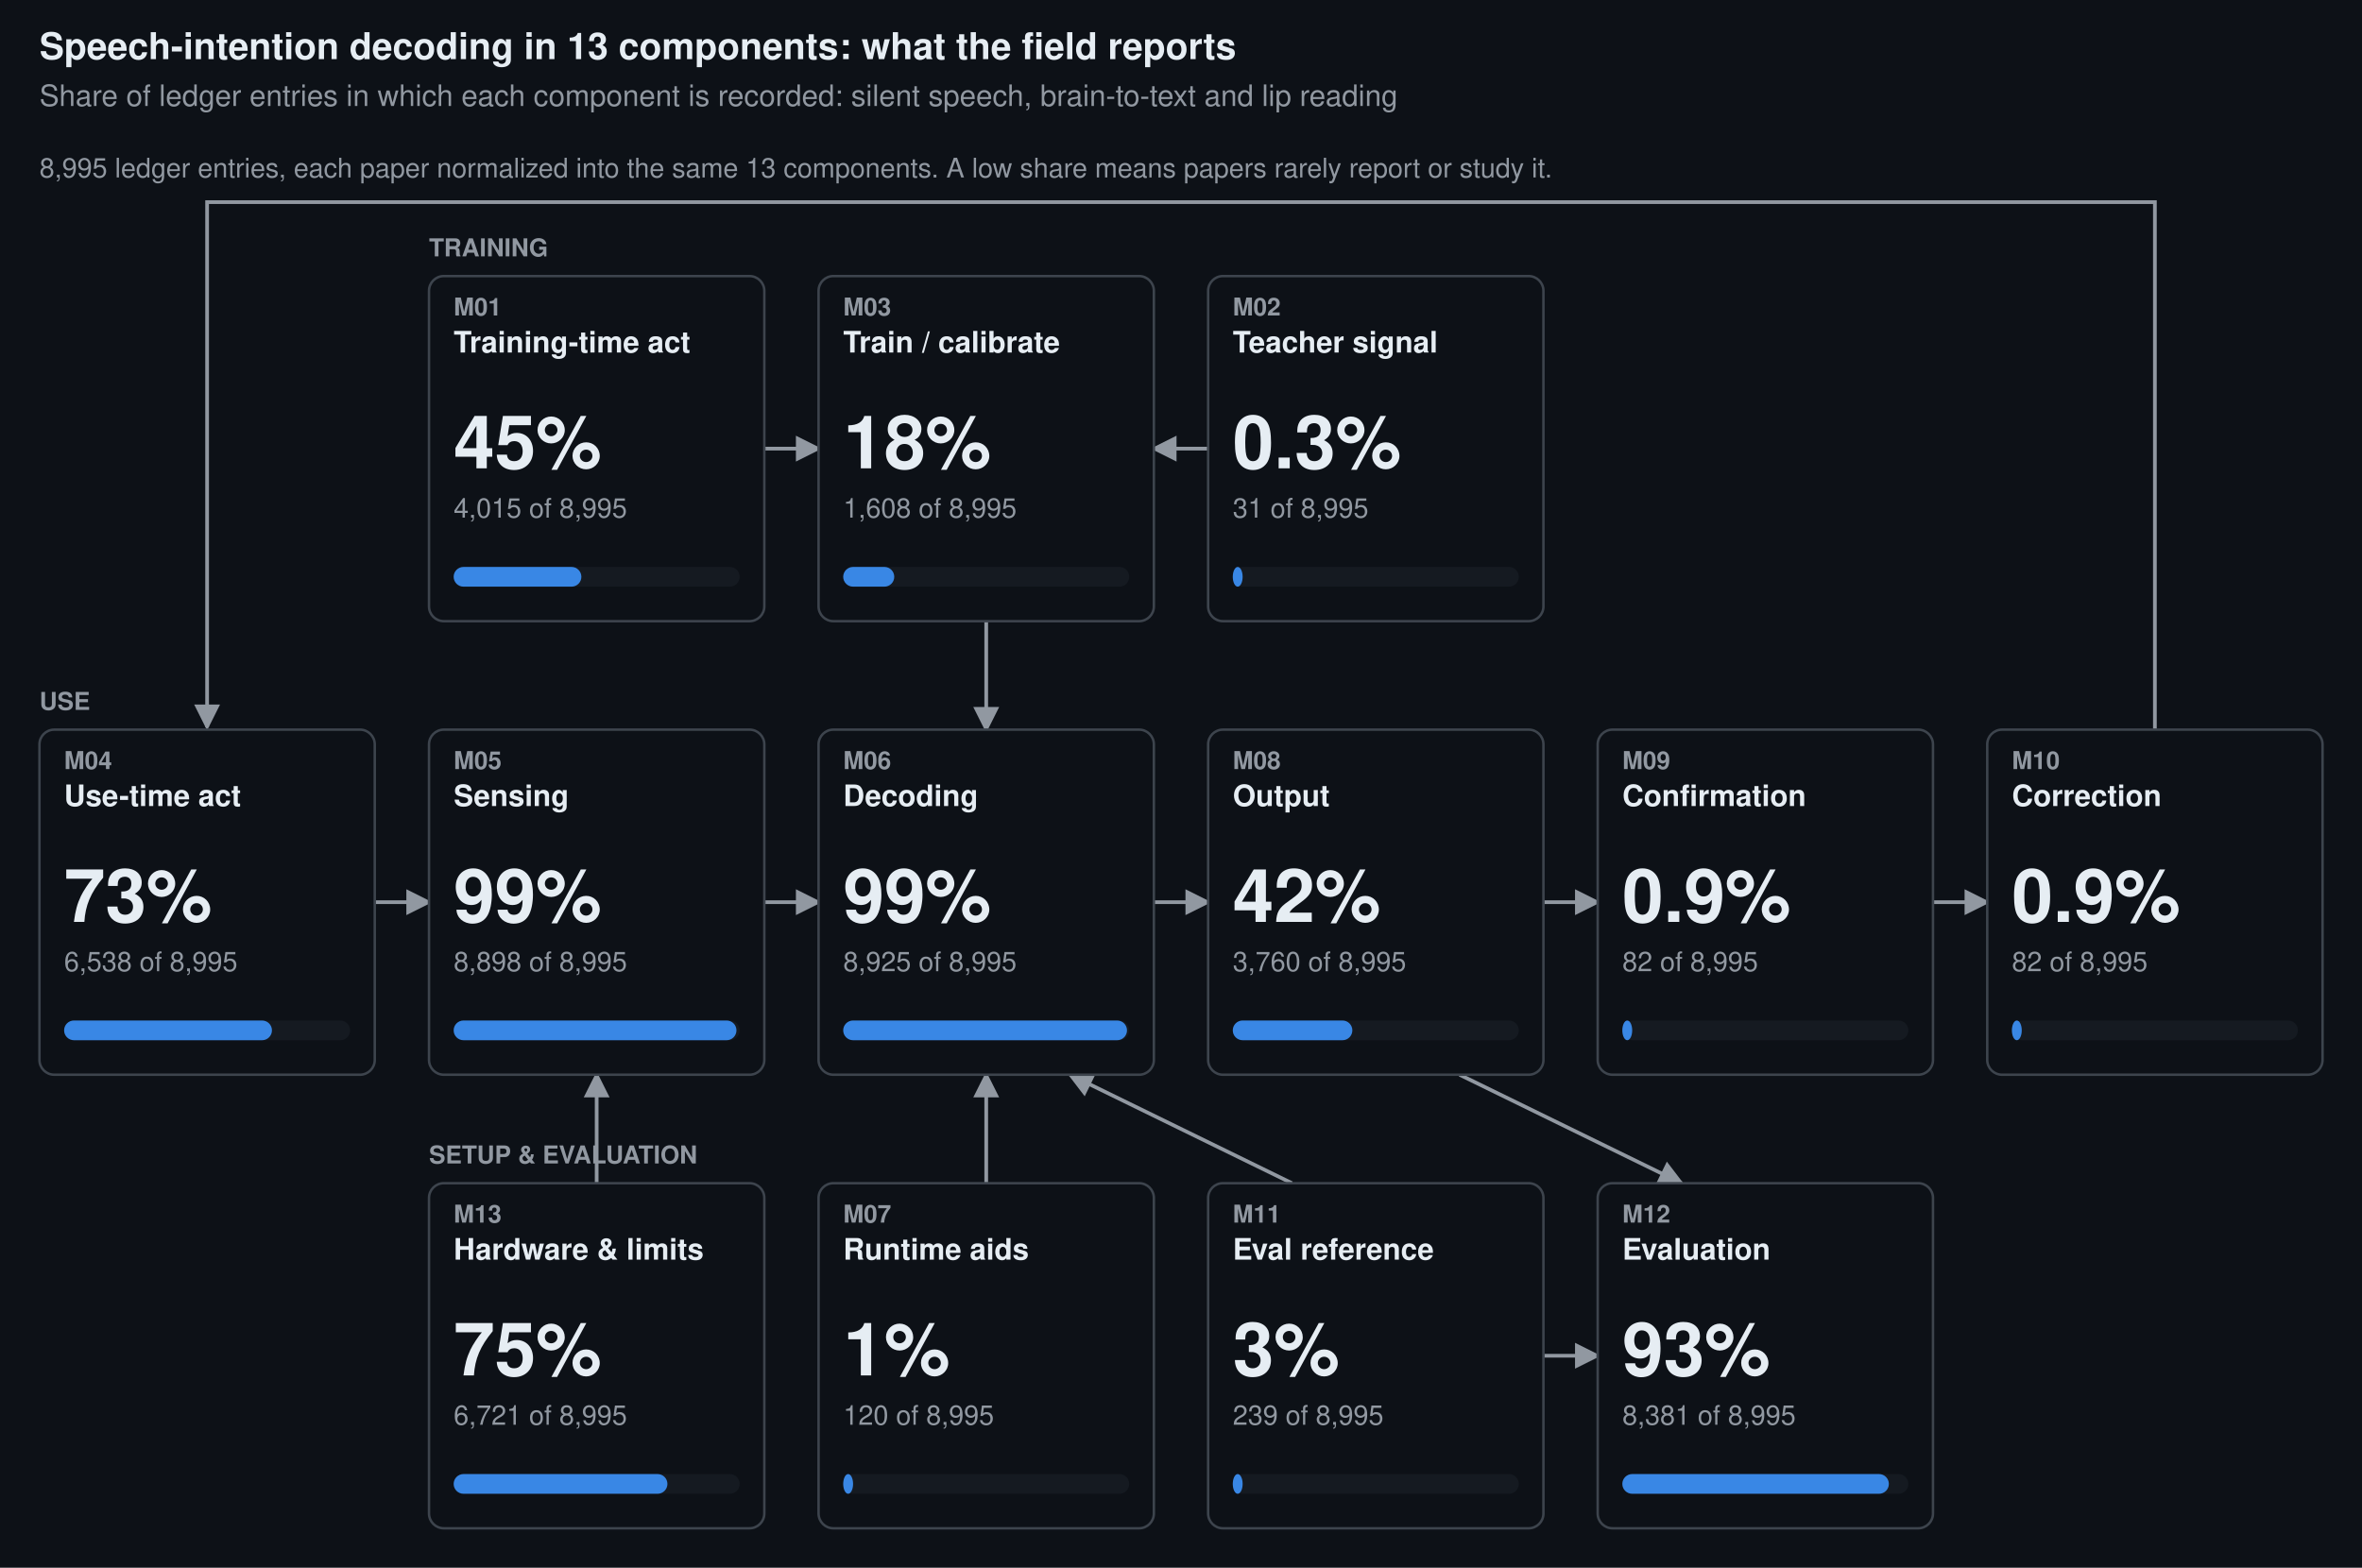
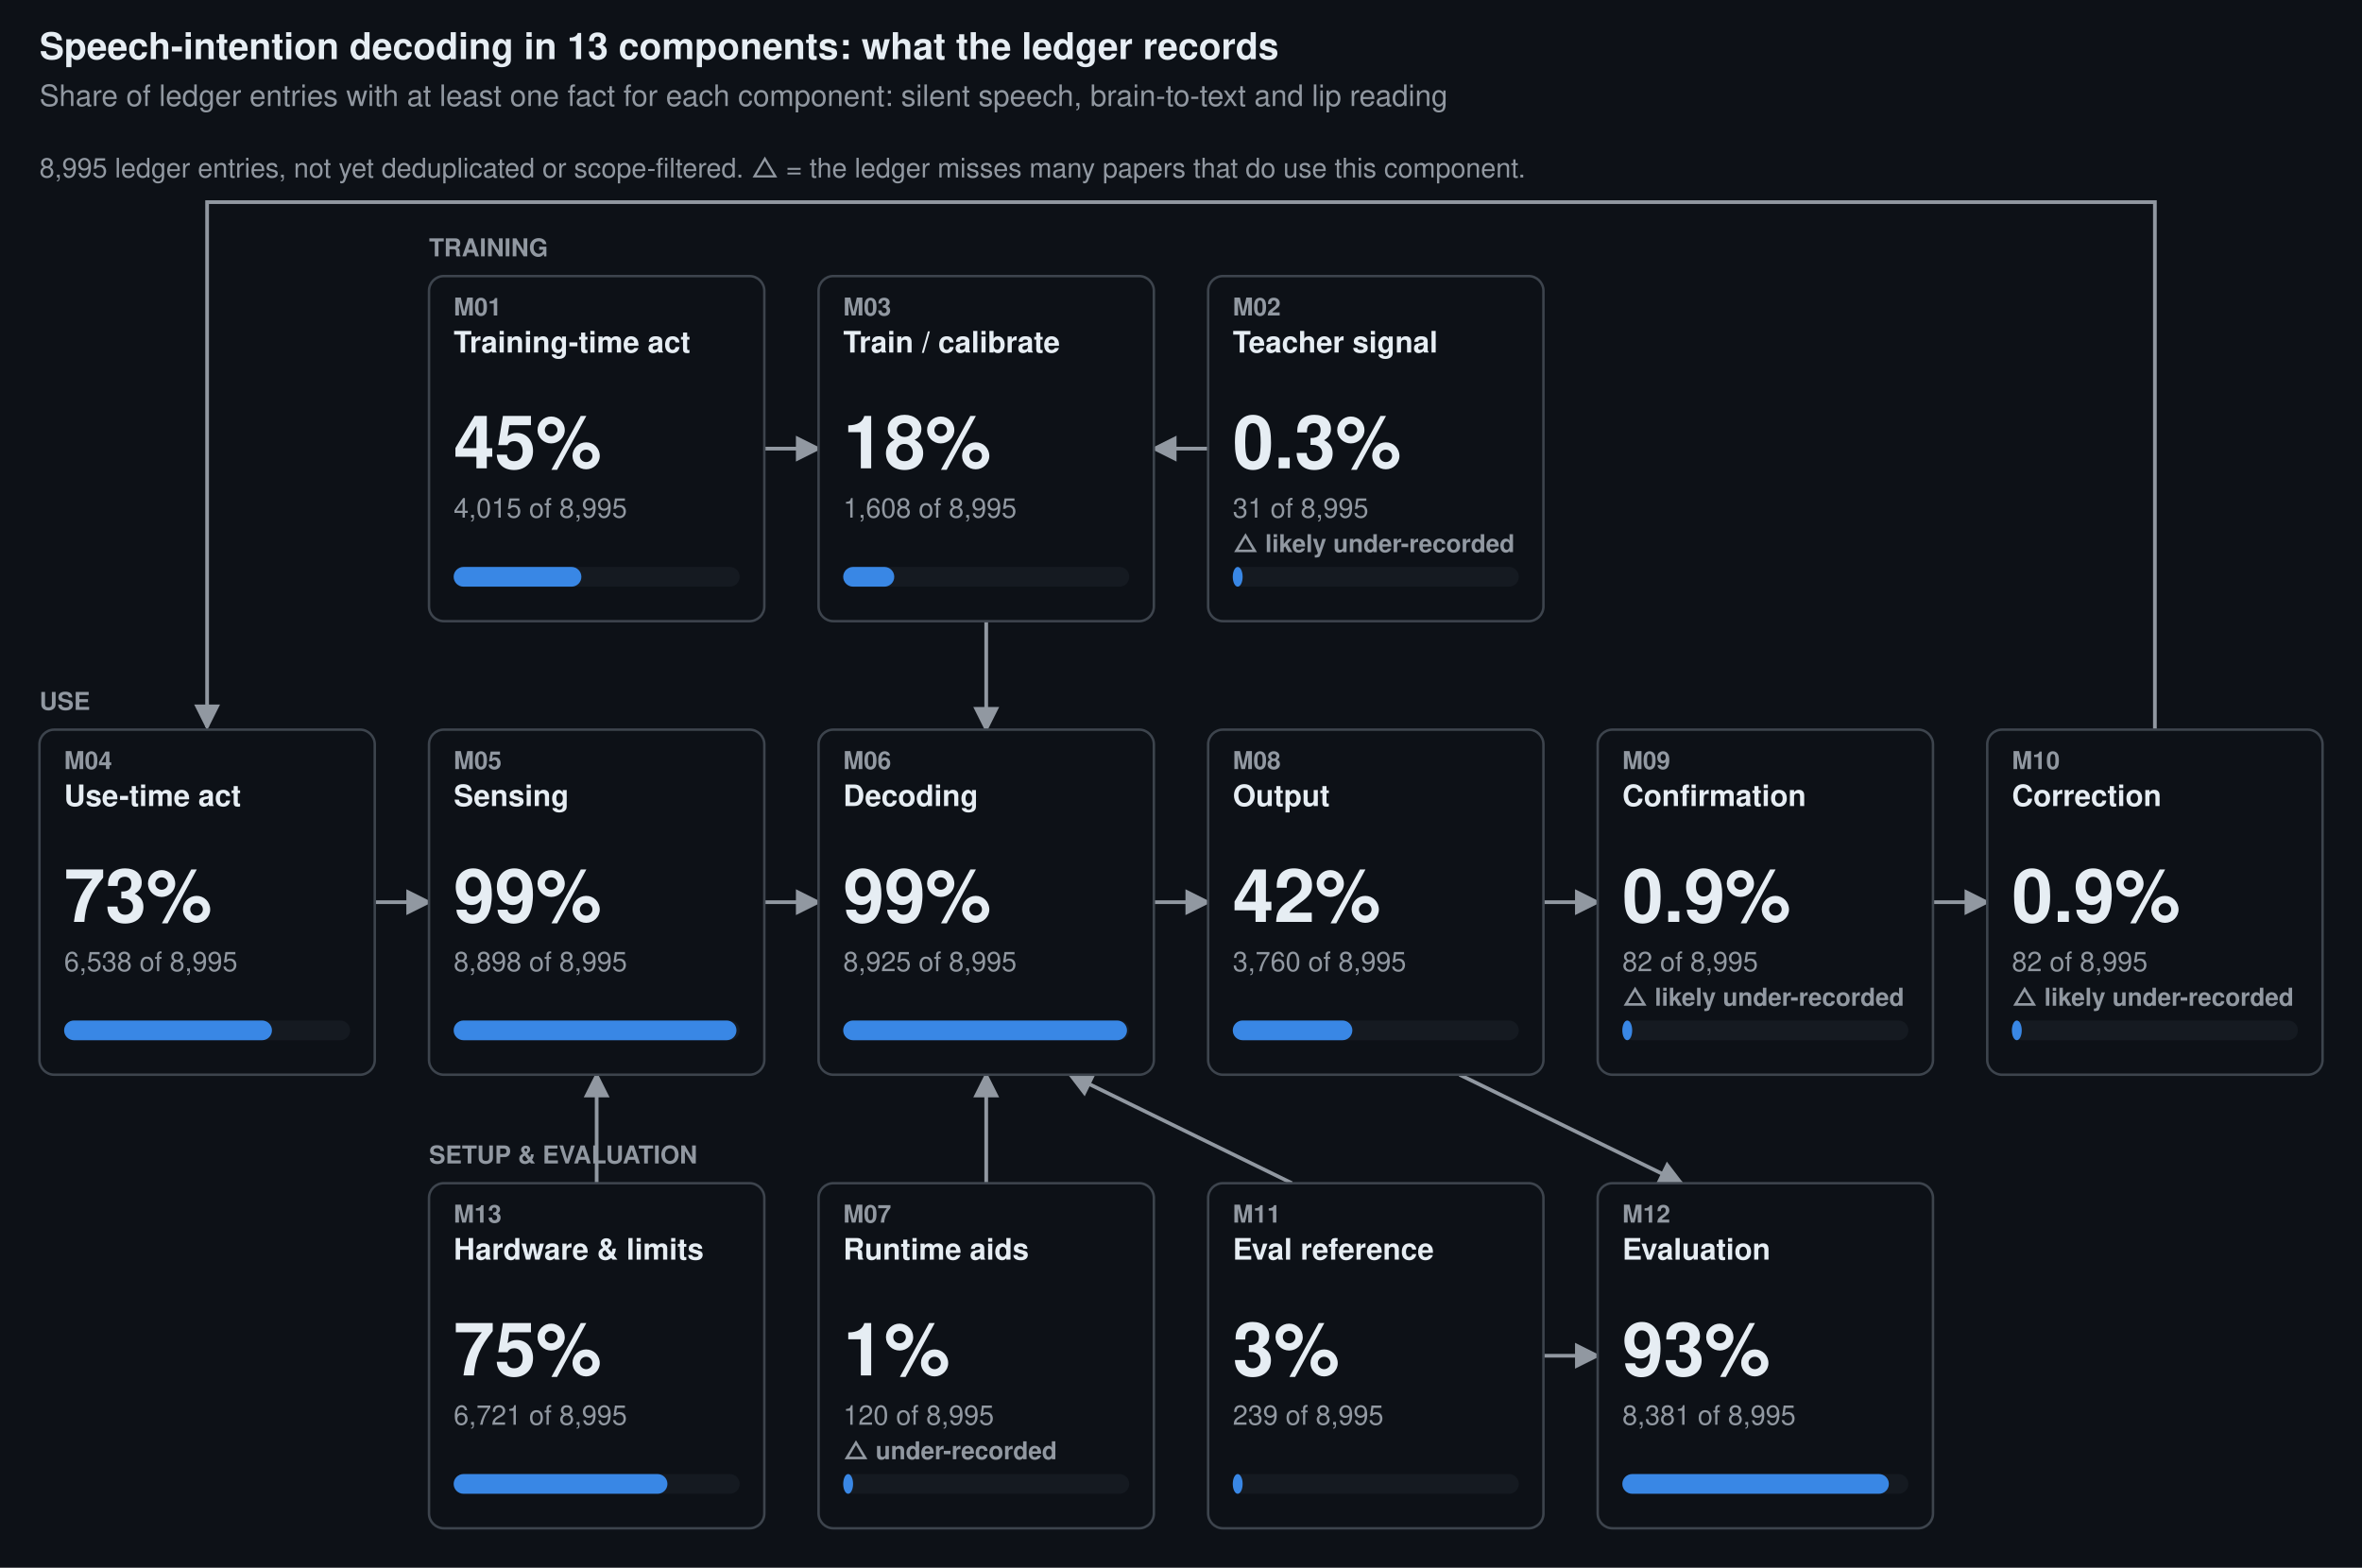
- <svg xmlns="http://www.w3.org/2000/svg" width="958" height="636" viewBox="0 0 958 636" font-family="-apple-system, BlinkMacSystemFont, 'Segoe UI', Helvetica, Arial, sans-serif" role="img" aria-label="Speech-intention decoding in 13 components: what the field reports">
+ <svg xmlns="http://www.w3.org/2000/svg" width="958" height="636" viewBox="0 0 958 636" font-family="-apple-system, BlinkMacSystemFont, 'Segoe UI', Helvetica, Arial, sans-serif" role="img" aria-label="Speech-intention decoding in 13 components: what the ledger records">
  <rect width="958" height="636" fill="#0d1117" />
-   <text x="16.0" y="24.0" font-size="15" fill="#e6edf3" text-anchor="start" font-weight="600">Speech-intention decoding in 13 components: what the field reports</text>
-   <text x="16.0" y="43.0" font-size="12" fill="#9198a1" text-anchor="start">Share of ledger entries in which each component is recorded: silent speech, brain-to-text and lip reading</text>
+   <text x="16.0" y="24.0" font-size="15" fill="#e6edf3" text-anchor="start" font-weight="600">Speech-intention decoding in 13 components: what the ledger records</text>
+   <text x="16.0" y="43.0" font-size="12" fill="#9198a1" text-anchor="start">Share of ledger entries with at least one fact for each component: silent speech, brain-to-text and lip reading</text>
  <defs>
    <marker id="a" viewBox="0 0 8 8" refX="7" refY="4" markerWidth="7" markerHeight="7" orient="auto">
      <path d="M0,0 L8,4 L0,8 Z" fill="#9198a1" />
    </marker>
  </defs>
  <path d="M310,182.0 L332,182.0" fill="none" stroke="#9198a1" stroke-width="1.5" marker-end="url(#a)" />
  <path d="M490,182.0 L468,182.0" fill="none" stroke="#9198a1" stroke-width="1.5" marker-end="url(#a)" />
  <path d="M400.0,252 L400.0,296" fill="none" stroke="#9198a1" stroke-width="1.5" marker-end="url(#a)" />
  <path d="M152,366.0 L174,366.0" fill="none" stroke="#9198a1" stroke-width="1.5" marker-end="url(#a)" />
  <path d="M310,366.0 L332,366.0" fill="none" stroke="#9198a1" stroke-width="1.5" marker-end="url(#a)" />
  <path d="M400.0,480 L400.0,436" fill="none" stroke="#9198a1" stroke-width="1.5" marker-end="url(#a)" />
  <path d="M468,366.0 L490,366.0" fill="none" stroke="#9198a1" stroke-width="1.5" marker-end="url(#a)" />
  <path d="M626,366.0 L648,366.0" fill="none" stroke="#9198a1" stroke-width="1.5" marker-end="url(#a)" />
  <path d="M784,366.0 L806,366.0" fill="none" stroke="#9198a1" stroke-width="1.5" marker-end="url(#a)" />
  <path d="M874.0,296 L874.0,82 L84.0,82 L84.0,295" fill="none" stroke="#9198a1" stroke-width="1.5" marker-end="url(#a)" />
  <path d="M592.0,436 L682.0,480" fill="none" stroke="#9198a1" stroke-width="1.5" marker-end="url(#a)" />
  <path d="M626,550.0 L648,550.0" fill="none" stroke="#9198a1" stroke-width="1.5" marker-end="url(#a)" />
  <path d="M524.0,480 L434.0,436" fill="none" stroke="#9198a1" stroke-width="1.5" marker-end="url(#a)" />
  <path d="M242.0,480 L242.0,436" fill="none" stroke="#9198a1" stroke-width="1.5" marker-end="url(#a)" />
  <text x="174.0" y="104.0" font-size="10" fill="#9198a1" text-anchor="start" font-weight="600">TRAINING</text>
  <text x="16.0" y="288.0" font-size="10" fill="#9198a1" text-anchor="start" font-weight="600">USE</text>
  <text x="174.0" y="472.0" font-size="10" fill="#9198a1" text-anchor="start" font-weight="600">SETUP &amp; EVALUATION</text>
  <rect x="174" y="112" width="136" height="140" rx="6" fill="#0d1117" stroke="#3d444d" />
  <rect x="184" y="230" width="116" height="8" rx="4" fill="#151a21" />
  <rect x="184" y="230" width="51.8" height="8" rx="4" fill="#3987e5" />
  <text x="184.0" y="190.0" font-size="30" fill="#e6edf3" text-anchor="start" font-weight="700">45%</text>
  <text x="184.0" y="210.0" font-size="11" fill="#9198a1" text-anchor="start">4,015 of 8,995</text>
  <text x="184.0" y="128.0" font-size="10" fill="#9198a1" text-anchor="start" font-weight="600">M01</text>
  <text x="184.0" y="143.0" font-size="12" fill="#e6edf3" text-anchor="start" font-weight="700">Training-time act</text>
  <rect x="332" y="112" width="136" height="140" rx="6" fill="#0d1117" stroke="#3d444d" />
  <rect x="342" y="230" width="116" height="8" rx="4" fill="#151a21" />
  <rect x="342" y="230" width="20.7" height="8" rx="4" fill="#3987e5" />
  <text x="342.0" y="190.0" font-size="30" fill="#e6edf3" text-anchor="start" font-weight="700">18%</text>
  <text x="342.0" y="210.0" font-size="11" fill="#9198a1" text-anchor="start">1,608 of 8,995</text>
  <text x="342.0" y="128.0" font-size="10" fill="#9198a1" text-anchor="start" font-weight="600">M03</text>
  <text x="342.0" y="143.0" font-size="12" fill="#e6edf3" text-anchor="start" font-weight="700">Train / calibrate</text>
  <rect x="490" y="112" width="136" height="140" rx="6" fill="#0d1117" stroke="#3d444d" />
  <rect x="500" y="230" width="116" height="8" rx="4" fill="#151a21" />
  <rect x="500" y="230" width="4.0" height="8" rx="4" fill="#3987e5" />
  <text x="500.0" y="190.0" font-size="30" fill="#e6edf3" text-anchor="start" font-weight="700">0.3%</text>
  <text x="500.0" y="210.0" font-size="11" fill="#9198a1" text-anchor="start">31 of 8,995</text>
+   <text x="500.0" y="224.0" font-size="10" fill="#9198a1" text-anchor="start" font-weight="600">△ likely under-recorded</text>
  <text x="500.0" y="128.0" font-size="10" fill="#9198a1" text-anchor="start" font-weight="600">M02</text>
  <text x="500.0" y="143.0" font-size="12" fill="#e6edf3" text-anchor="start" font-weight="700">Teacher signal</text>
  <rect x="16" y="296" width="136" height="140" rx="6" fill="#0d1117" stroke="#3d444d" />
  <rect x="26" y="414" width="116" height="8" rx="4" fill="#151a21" />
  <rect x="26" y="414" width="84.3" height="8" rx="4" fill="#3987e5" />
  <text x="26.0" y="374.0" font-size="30" fill="#e6edf3" text-anchor="start" font-weight="700">73%</text>
  <text x="26.0" y="394.0" font-size="11" fill="#9198a1" text-anchor="start">6,538 of 8,995</text>
  <text x="26.0" y="312.0" font-size="10" fill="#9198a1" text-anchor="start" font-weight="600">M04</text>
  <text x="26.0" y="327.0" font-size="12" fill="#e6edf3" text-anchor="start" font-weight="700">Use-time act</text>
  <rect x="174" y="296" width="136" height="140" rx="6" fill="#0d1117" stroke="#3d444d" />
  <rect x="184" y="414" width="116" height="8" rx="4" fill="#151a21" />
  <rect x="184" y="414" width="114.7" height="8" rx="4" fill="#3987e5" />
  <text x="184.0" y="374.0" font-size="30" fill="#e6edf3" text-anchor="start" font-weight="700">99%</text>
  <text x="184.0" y="394.0" font-size="11" fill="#9198a1" text-anchor="start">8,898 of 8,995</text>
  <text x="184.0" y="312.0" font-size="10" fill="#9198a1" text-anchor="start" font-weight="600">M05</text>
  <text x="184.0" y="327.0" font-size="12" fill="#e6edf3" text-anchor="start" font-weight="700">Sensing</text>
  <rect x="332" y="296" width="136" height="140" rx="6" fill="#0d1117" stroke="#3d444d" />
  <rect x="342" y="414" width="116" height="8" rx="4" fill="#151a21" />
  <rect x="342" y="414" width="115.1" height="8" rx="4" fill="#3987e5" />
  <text x="342.0" y="374.0" font-size="30" fill="#e6edf3" text-anchor="start" font-weight="700">99%</text>
  <text x="342.0" y="394.0" font-size="11" fill="#9198a1" text-anchor="start">8,925 of 8,995</text>
  <text x="342.0" y="312.0" font-size="10" fill="#9198a1" text-anchor="start" font-weight="600">M06</text>
  <text x="342.0" y="327.0" font-size="12" fill="#e6edf3" text-anchor="start" font-weight="700">Decoding</text>
  <rect x="490" y="296" width="136" height="140" rx="6" fill="#0d1117" stroke="#3d444d" />
  <rect x="500" y="414" width="116" height="8" rx="4" fill="#151a21" />
  <rect x="500" y="414" width="48.5" height="8" rx="4" fill="#3987e5" />
  <text x="500.0" y="374.0" font-size="30" fill="#e6edf3" text-anchor="start" font-weight="700">42%</text>
  <text x="500.0" y="394.0" font-size="11" fill="#9198a1" text-anchor="start">3,760 of 8,995</text>
  <text x="500.0" y="312.0" font-size="10" fill="#9198a1" text-anchor="start" font-weight="600">M08</text>
  <text x="500.0" y="327.0" font-size="12" fill="#e6edf3" text-anchor="start" font-weight="700">Output</text>
  <rect x="648" y="296" width="136" height="140" rx="6" fill="#0d1117" stroke="#3d444d" />
  <rect x="658" y="414" width="116" height="8" rx="4" fill="#151a21" />
  <rect x="658" y="414" width="4.0" height="8" rx="4" fill="#3987e5" />
  <text x="658.0" y="374.0" font-size="30" fill="#e6edf3" text-anchor="start" font-weight="700">0.9%</text>
  <text x="658.0" y="394.0" font-size="11" fill="#9198a1" text-anchor="start">82 of 8,995</text>
+   <text x="658.0" y="408.0" font-size="10" fill="#9198a1" text-anchor="start" font-weight="600">△ likely under-recorded</text>
  <text x="658.0" y="312.0" font-size="10" fill="#9198a1" text-anchor="start" font-weight="600">M09</text>
  <text x="658.0" y="327.0" font-size="12" fill="#e6edf3" text-anchor="start" font-weight="700">Confirmation</text>
  <rect x="806" y="296" width="136" height="140" rx="6" fill="#0d1117" stroke="#3d444d" />
  <rect x="816" y="414" width="116" height="8" rx="4" fill="#151a21" />
  <rect x="816" y="414" width="4.0" height="8" rx="4" fill="#3987e5" />
  <text x="816.0" y="374.0" font-size="30" fill="#e6edf3" text-anchor="start" font-weight="700">0.9%</text>
  <text x="816.0" y="394.0" font-size="11" fill="#9198a1" text-anchor="start">82 of 8,995</text>
+   <text x="816.0" y="408.0" font-size="10" fill="#9198a1" text-anchor="start" font-weight="600">△ likely under-recorded</text>
  <text x="816.0" y="312.0" font-size="10" fill="#9198a1" text-anchor="start" font-weight="600">M10</text>
  <text x="816.0" y="327.0" font-size="12" fill="#e6edf3" text-anchor="start" font-weight="700">Correction</text>
  <rect x="174" y="480" width="136" height="140" rx="6" fill="#0d1117" stroke="#3d444d" />
  <rect x="184" y="598" width="116" height="8" rx="4" fill="#151a21" />
  <rect x="184" y="598" width="86.7" height="8" rx="4" fill="#3987e5" />
  <text x="184.0" y="558.0" font-size="30" fill="#e6edf3" text-anchor="start" font-weight="700">75%</text>
  <text x="184.0" y="578.0" font-size="11" fill="#9198a1" text-anchor="start">6,721 of 8,995</text>
  <text x="184.0" y="496.0" font-size="10" fill="#9198a1" text-anchor="start" font-weight="600">M13</text>
  <text x="184.0" y="511.0" font-size="12" fill="#e6edf3" text-anchor="start" font-weight="700">Hardware &amp; limits</text>
  <rect x="332" y="480" width="136" height="140" rx="6" fill="#0d1117" stroke="#3d444d" />
  <rect x="342" y="598" width="116" height="8" rx="4" fill="#151a21" />
  <rect x="342" y="598" width="4.0" height="8" rx="4" fill="#3987e5" />
  <text x="342.0" y="558.0" font-size="30" fill="#e6edf3" text-anchor="start" font-weight="700">1%</text>
  <text x="342.0" y="578.0" font-size="11" fill="#9198a1" text-anchor="start">120 of 8,995</text>
+   <text x="342.0" y="592.0" font-size="10" fill="#9198a1" text-anchor="start" font-weight="600">△ under-recorded</text>
  <text x="342.0" y="496.0" font-size="10" fill="#9198a1" text-anchor="start" font-weight="600">M07</text>
  <text x="342.0" y="511.0" font-size="12" fill="#e6edf3" text-anchor="start" font-weight="700">Runtime aids</text>
  <rect x="490" y="480" width="136" height="140" rx="6" fill="#0d1117" stroke="#3d444d" />
  <rect x="500" y="598" width="116" height="8" rx="4" fill="#151a21" />
  <rect x="500" y="598" width="4.0" height="8" rx="4" fill="#3987e5" />
  <text x="500.0" y="558.0" font-size="30" fill="#e6edf3" text-anchor="start" font-weight="700">3%</text>
  <text x="500.0" y="578.0" font-size="11" fill="#9198a1" text-anchor="start">239 of 8,995</text>
  <text x="500.0" y="496.0" font-size="10" fill="#9198a1" text-anchor="start" font-weight="600">M11</text>
  <text x="500.0" y="511.0" font-size="12" fill="#e6edf3" text-anchor="start" font-weight="700">Eval reference</text>
  <rect x="648" y="480" width="136" height="140" rx="6" fill="#0d1117" stroke="#3d444d" />
  <rect x="658" y="598" width="116" height="8" rx="4" fill="#151a21" />
  <rect x="658" y="598" width="108.1" height="8" rx="4" fill="#3987e5" />
  <text x="658.0" y="558.0" font-size="30" fill="#e6edf3" text-anchor="start" font-weight="700">93%</text>
  <text x="658.0" y="578.0" font-size="11" fill="#9198a1" text-anchor="start">8,381 of 8,995</text>
  <text x="658.0" y="496.0" font-size="10" fill="#9198a1" text-anchor="start" font-weight="600">M12</text>
  <text x="658.0" y="511.0" font-size="12" fill="#e6edf3" text-anchor="start" font-weight="700">Evaluation</text>
-   <text x="16.0" y="72.0" font-size="11" fill="#9198a1" text-anchor="start">8,995 ledger entries, each paper normalized into the same 13 components. A low share means papers rarely report or study it.</text>
+   <text x="16.0" y="72.0" font-size="11" fill="#9198a1" text-anchor="start">8,995 ledger entries, not yet deduplicated or scope-filtered. △ = the ledger misses many papers that do use this component.</text>
</svg>
